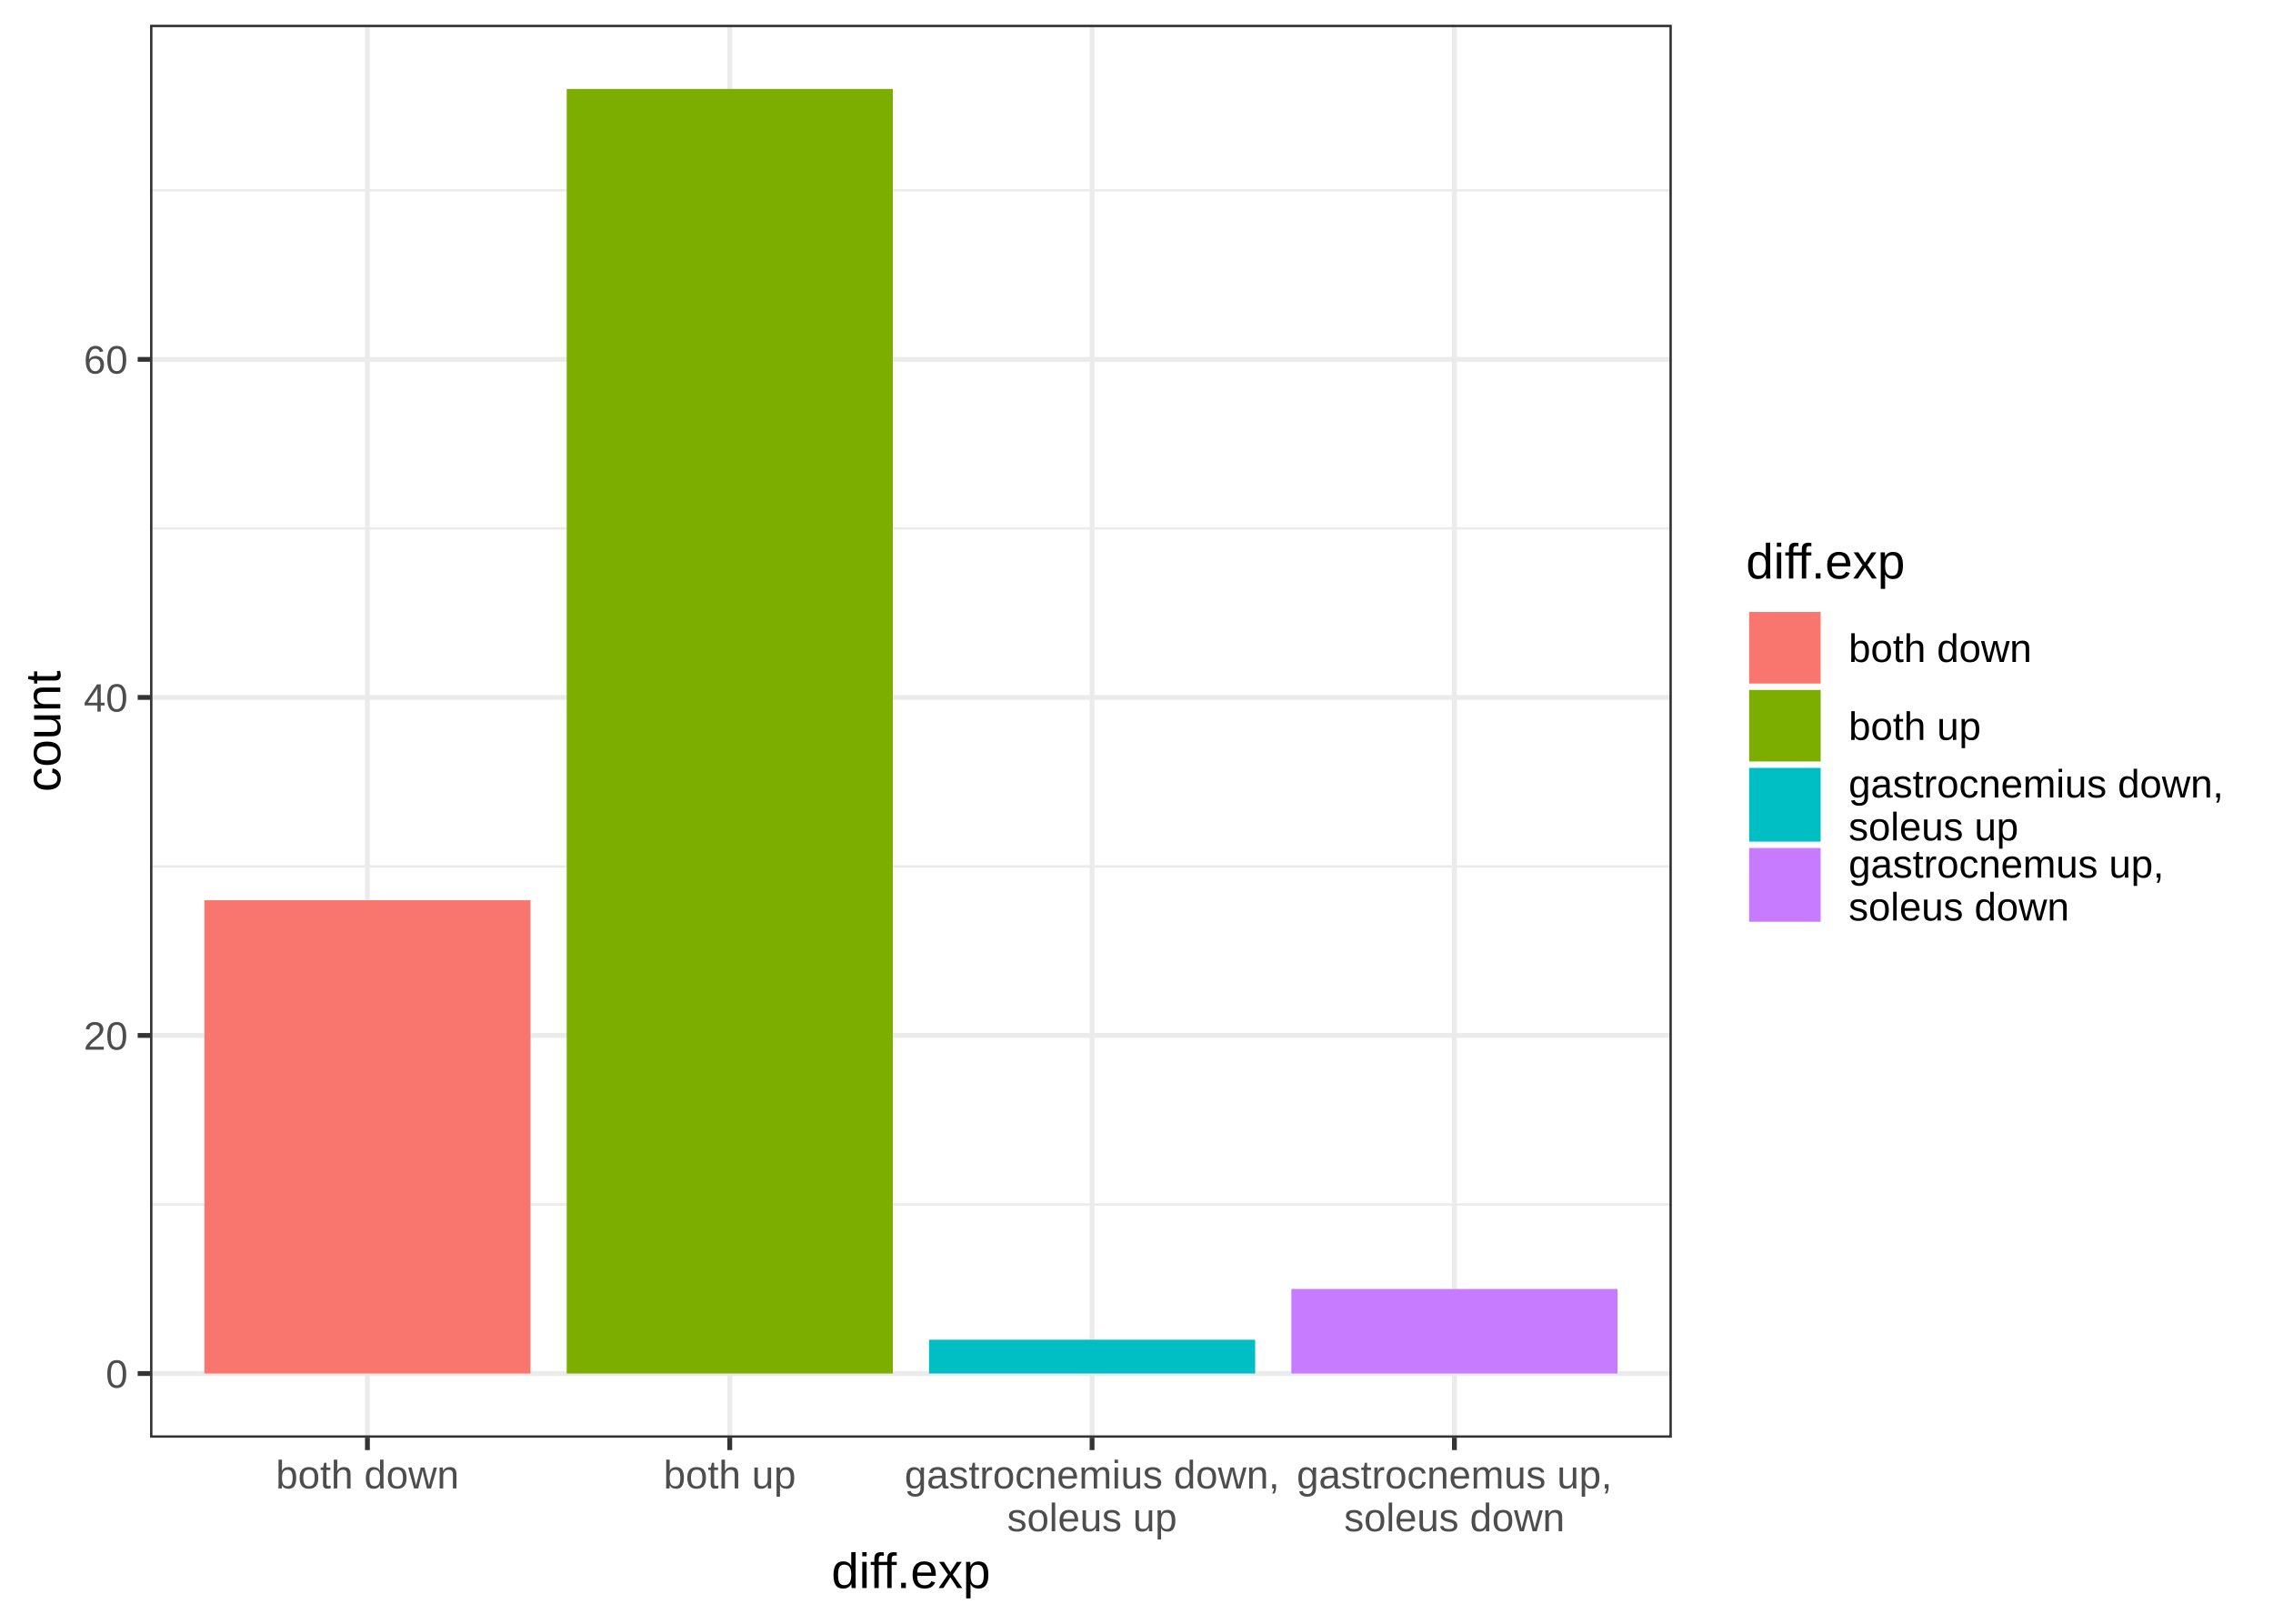
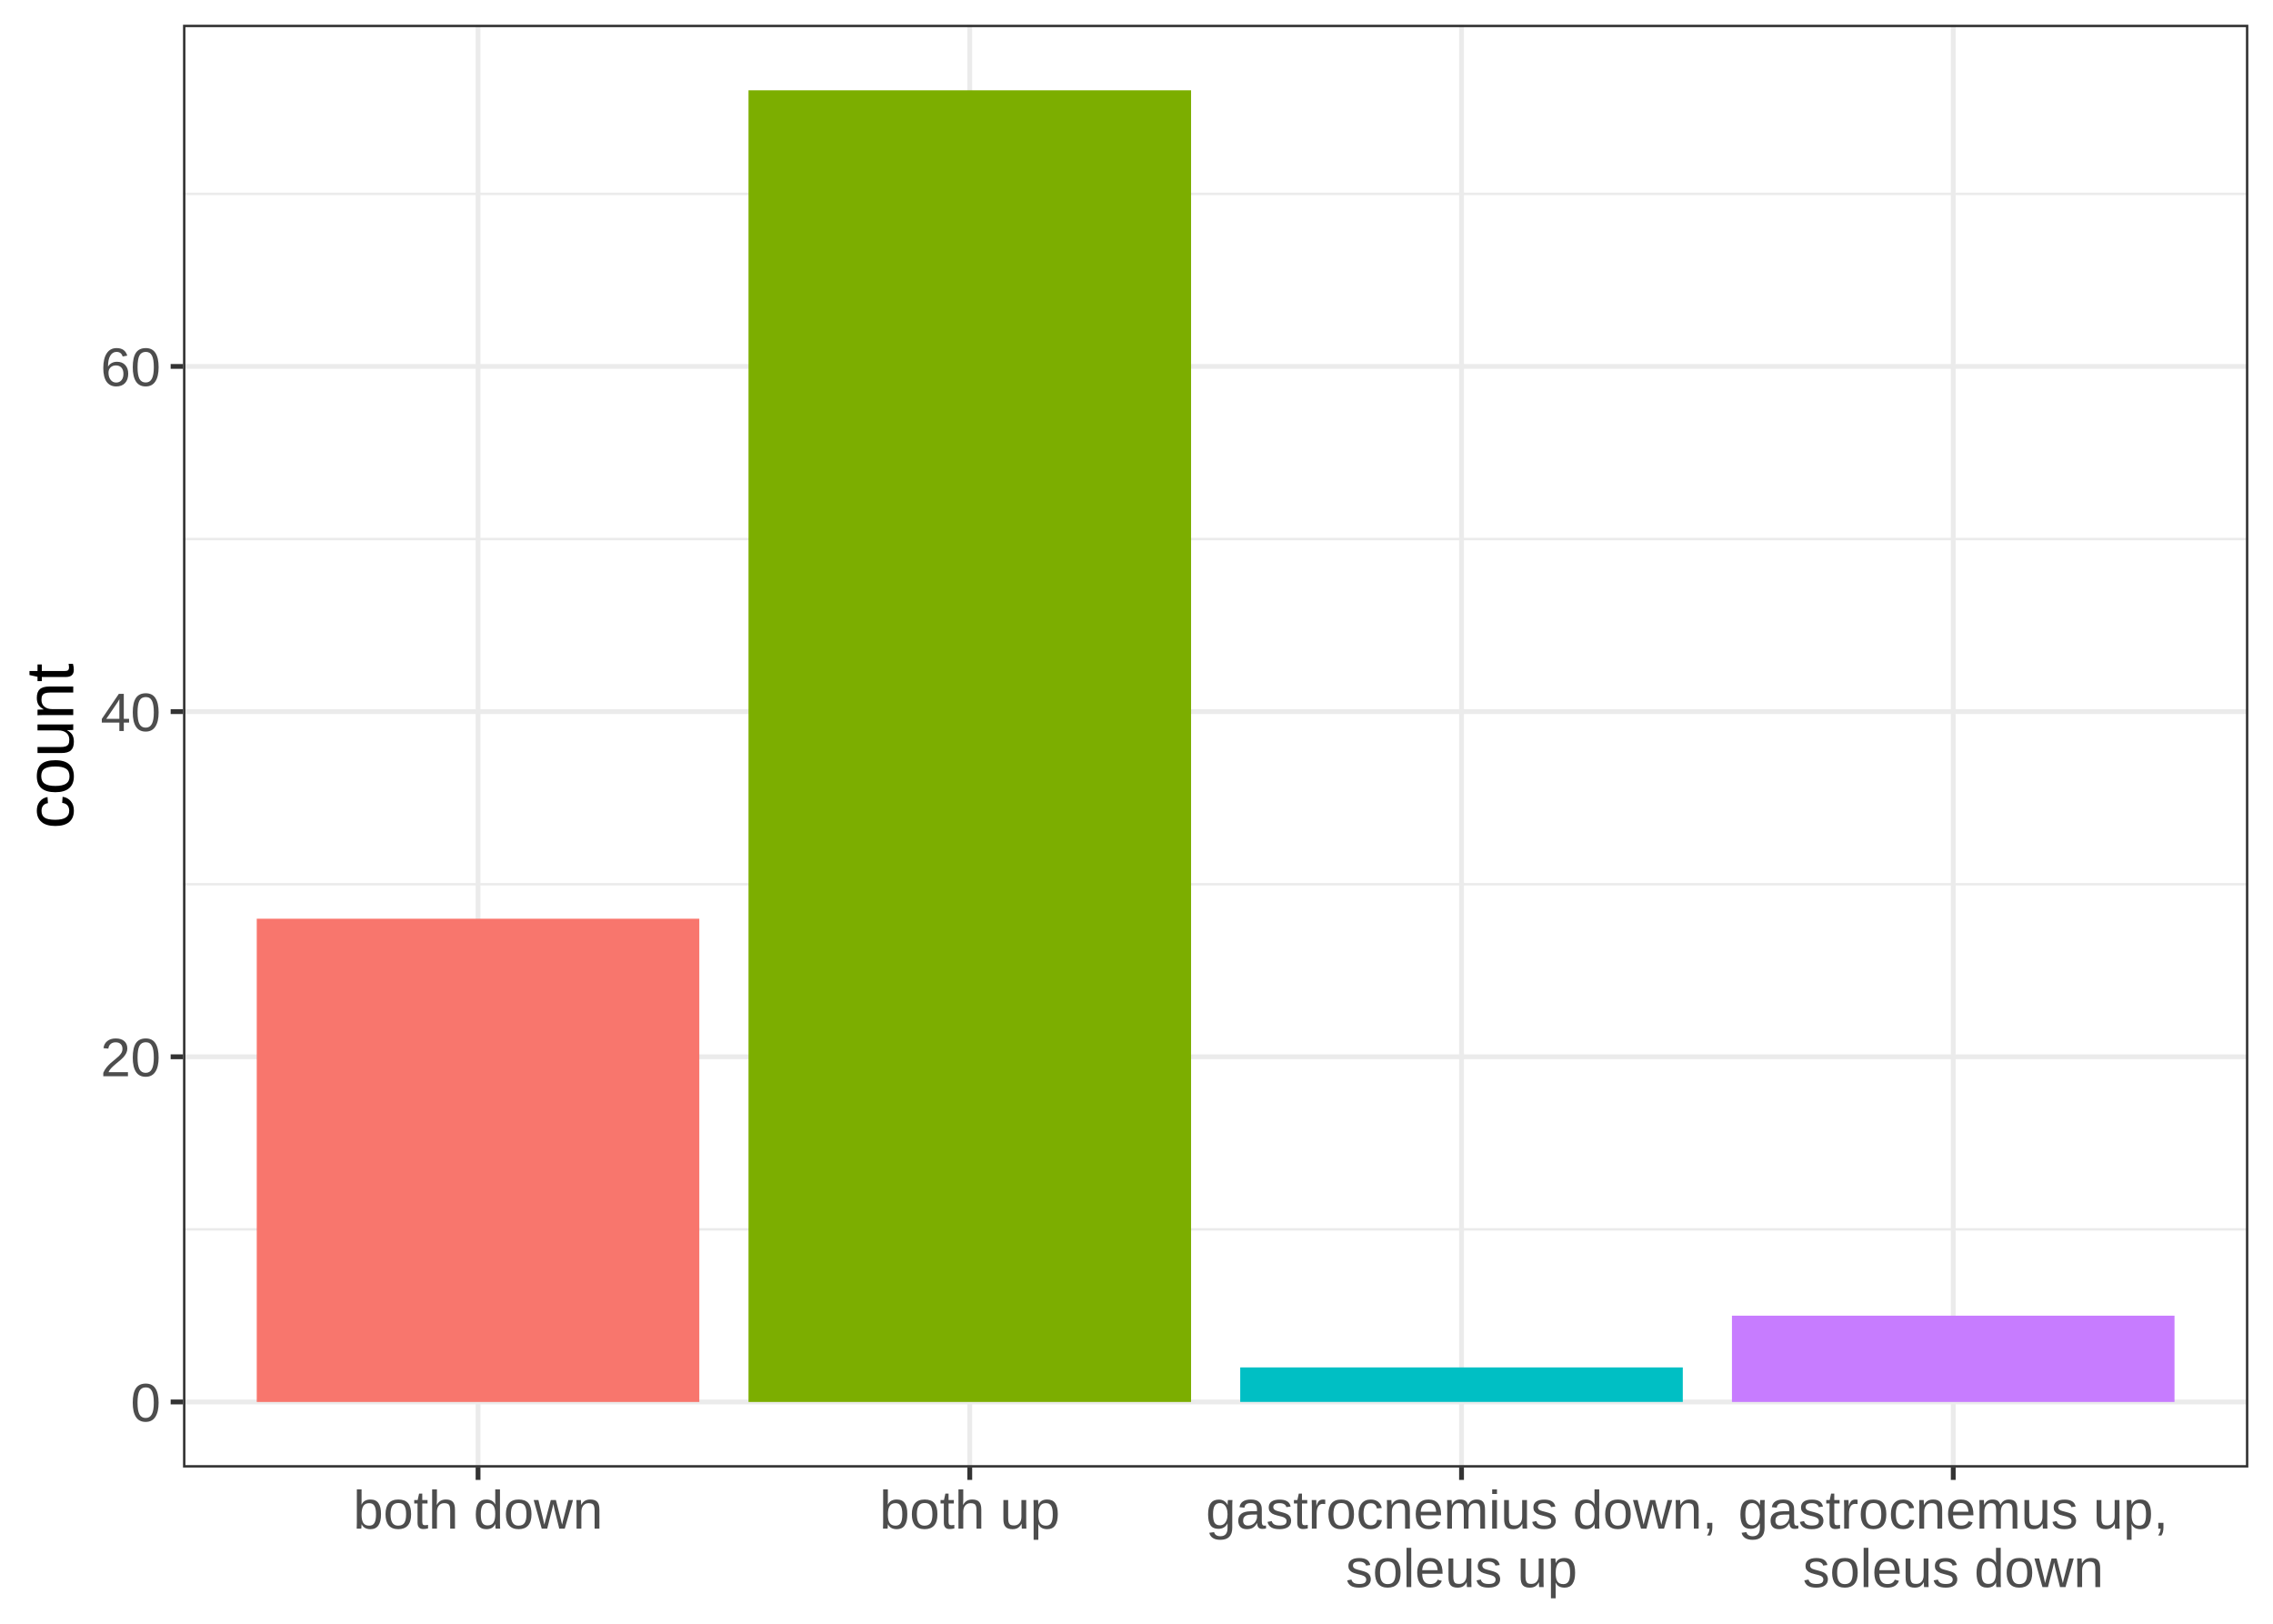
<svg xmlns="http://www.w3.org/2000/svg" class="svglite" width="504.00pt" height="360.00pt" viewBox="0 0 504.00 360.00">
  <defs>
    <style type="text/css">
    .svglite line, .svglite polyline, .svglite polygon, .svglite path, .svglite rect, .svglite circle {
      fill: none;
      stroke: #000000;
      stroke-linecap: round;
      stroke-linejoin: round;
      stroke-miterlimit: 10.00;
    }
    .svglite text {
      white-space: pre;
    }
  </style>
  </defs>
  <rect width="100%" height="100%" style="stroke: none; fill: #FFFFFF;" />
  <defs>
    <clipPath id="cpMC4wMHw1MDQuMDB8MC4wMHwzNjAuMDA=">
      <rect x="0.00" y="0.00" width="504.00" height="360.00" />
    </clipPath>
  </defs>
  <g clip-path="url(#cpMC4wMHw1MDQuMDB8MC4wMHwzNjAuMDA=)">
-     <rect x="0" y="0.00" width="504.00" height="360.00" style="stroke-width: 1.07; stroke: #FFFFFF; fill: #FFFFFF;" />
+     <rect x="0.00" y="0.00" width="504.00" height="360.00" style="stroke-width: 1.07; stroke: #FFFFFF; fill: #FFFFFF;" />
  </g>
  <defs>
-     <clipPath id="cpMzMuMjd8MzcwLjcwfDUuNDh8MzE4Ljc2">
-       <rect x="33.27" y="5.48" width="337.43" height="313.28" />
+     <clipPath id="cpNDAuNTh8NDk4LjUyfDUuNDh8MzI1LjM3">
+       <rect x="40.58" y="5.48" width="457.95" height="319.89" />
    </clipPath>
  </defs>
-   <g clip-path="url(#cpMzMuMjd8MzcwLjcwfDUuNDh8MzE4Ljc2)">
-     <rect x="33.27" y="5.48" width="337.43" height="313.28" style="stroke-width: 1.07; stroke: none; fill: #FFFFFF;" />
-     <polyline points="33.27,267.05 370.70,267.05 " style="stroke-width: 0.53; stroke: #EBEBEB; stroke-linecap: butt;" />
-     <polyline points="33.27,192.10 370.70,192.10 " style="stroke-width: 0.53; stroke: #EBEBEB; stroke-linecap: butt;" />
-     <polyline points="33.27,117.15 370.70,117.15 " style="stroke-width: 0.53; stroke: #EBEBEB; stroke-linecap: butt;" />
-     <polyline points="33.27,42.20 370.70,42.20 " style="stroke-width: 0.53; stroke: #EBEBEB; stroke-linecap: butt;" />
-     <polyline points="33.27,304.52 370.70,304.52 " style="stroke-width: 1.07; stroke: #EBEBEB; stroke-linecap: butt;" />
-     <polyline points="33.27,229.57 370.70,229.57 " style="stroke-width: 1.07; stroke: #EBEBEB; stroke-linecap: butt;" />
-     <polyline points="33.27,154.63 370.70,154.63 " style="stroke-width: 1.07; stroke: #EBEBEB; stroke-linecap: butt;" />
-     <polyline points="33.27,79.68 370.70,79.68 " style="stroke-width: 1.07; stroke: #EBEBEB; stroke-linecap: butt;" />
-     <polyline points="81.47,318.76 81.47,5.48 " style="stroke-width: 1.07; stroke: #EBEBEB; stroke-linecap: butt;" />
-     <polyline points="161.81,318.76 161.81,5.48 " style="stroke-width: 1.07; stroke: #EBEBEB; stroke-linecap: butt;" />
-     <polyline points="242.15,318.76 242.15,5.48 " style="stroke-width: 1.07; stroke: #EBEBEB; stroke-linecap: butt;" />
-     <polyline points="322.49,318.76 322.49,5.48 " style="stroke-width: 1.07; stroke: #EBEBEB; stroke-linecap: butt;" />
-     <rect x="45.32" y="199.59" width="72.31" height="104.93" style="stroke-width: 1.07; stroke: none; stroke-linecap: butt; stroke-linejoin: miter; fill: #F8766D;" />
-     <rect x="125.66" y="19.72" width="72.31" height="284.80" style="stroke-width: 1.07; stroke: none; stroke-linecap: butt; stroke-linejoin: miter; fill: #7CAE00;" />
-     <rect x="206.00" y="297.03" width="72.31" height="7.49" style="stroke-width: 1.07; stroke: none; stroke-linecap: butt; stroke-linejoin: miter; fill: #00BFC4;" />
-     <rect x="286.34" y="285.78" width="72.31" height="18.74" style="stroke-width: 1.07; stroke: none; stroke-linecap: butt; stroke-linejoin: miter; fill: #C77CFF;" />
-     <rect x="33.27" y="5.48" width="337.43" height="313.28" style="stroke-width: 1.07; stroke: #333333;" />
+   <g clip-path="url(#cpNDAuNTh8NDk4LjUyfDUuNDh8MzI1LjM3)">
+     <rect x="40.58" y="5.48" width="457.95" height="319.89" style="stroke-width: 1.07; stroke: none; fill: #FFFFFF;" />
+     <polyline points="40.58,272.56 498.52,272.56 " style="stroke-width: 0.53; stroke: #EBEBEB; stroke-linecap: butt;" />
+     <polyline points="40.58,196.04 498.52,196.04 " style="stroke-width: 0.53; stroke: #EBEBEB; stroke-linecap: butt;" />
+     <polyline points="40.58,119.51 498.52,119.51 " style="stroke-width: 0.53; stroke: #EBEBEB; stroke-linecap: butt;" />
+     <polyline points="40.58,42.98 498.52,42.98 " style="stroke-width: 0.53; stroke: #EBEBEB; stroke-linecap: butt;" />
+     <polyline points="40.58,310.83 498.52,310.83 " style="stroke-width: 1.07; stroke: #EBEBEB; stroke-linecap: butt;" />
+     <polyline points="40.58,234.30 498.52,234.30 " style="stroke-width: 1.07; stroke: #EBEBEB; stroke-linecap: butt;" />
+     <polyline points="40.58,157.77 498.52,157.77 " style="stroke-width: 1.07; stroke: #EBEBEB; stroke-linecap: butt;" />
+     <polyline points="40.58,81.24 498.52,81.24 " style="stroke-width: 1.07; stroke: #EBEBEB; stroke-linecap: butt;" />
+     <polyline points="106.00,325.37 106.00,5.48 " style="stroke-width: 1.07; stroke: #EBEBEB; stroke-linecap: butt;" />
+     <polyline points="215.03,325.37 215.03,5.48 " style="stroke-width: 1.07; stroke: #EBEBEB; stroke-linecap: butt;" />
+     <polyline points="324.07,325.37 324.07,5.48 " style="stroke-width: 1.07; stroke: #EBEBEB; stroke-linecap: butt;" />
+     <polyline points="433.10,325.37 433.10,5.48 " style="stroke-width: 1.07; stroke: #EBEBEB; stroke-linecap: butt;" />
+     <rect x="56.93" y="203.69" width="98.13" height="107.14" style="stroke-width: 1.07; stroke: none; stroke-linecap: butt; stroke-linejoin: miter; fill: #F8766D;" />
+     <rect x="165.97" y="20.02" width="98.13" height="290.81" style="stroke-width: 1.07; stroke: none; stroke-linecap: butt; stroke-linejoin: miter; fill: #7CAE00;" />
+     <rect x="275.00" y="303.17" width="98.13" height="7.65" style="stroke-width: 1.07; stroke: none; stroke-linecap: butt; stroke-linejoin: miter; fill: #00BFC4;" />
+     <rect x="384.03" y="291.70" width="98.13" height="19.13" style="stroke-width: 1.07; stroke: none; stroke-linecap: butt; stroke-linejoin: miter; fill: #C77CFF;" />
+     <rect x="40.58" y="5.48" width="457.95" height="319.89" style="stroke-width: 1.07; stroke: #333333;" />
  </g>
  <g clip-path="url(#cpMC4wMHw1MDQuMDB8MC4wMHwzNjAuMDA=)">
-     <text x="28.34" y="307.68" text-anchor="end" style="font-size: 8.80px;fill: #4D4D4D; font-family: &quot;Arial&quot;;" textLength="4.90px" lengthAdjust="spacingAndGlyphs">0</text>
-     <text x="28.34" y="232.73" text-anchor="end" style="font-size: 8.80px;fill: #4D4D4D; font-family: &quot;Arial&quot;;" textLength="9.79px" lengthAdjust="spacingAndGlyphs">20</text>
-     <text x="28.34" y="157.78" text-anchor="end" style="font-size: 8.80px;fill: #4D4D4D; font-family: &quot;Arial&quot;;" textLength="9.79px" lengthAdjust="spacingAndGlyphs">40</text>
-     <text x="28.34" y="82.83" text-anchor="end" style="font-size: 8.80px;fill: #4D4D4D; font-family: &quot;Arial&quot;;" textLength="9.79px" lengthAdjust="spacingAndGlyphs">60</text>
-     <polyline points="30.53,304.52 33.27,304.52 " style="stroke-width: 1.07; stroke: #333333; stroke-linecap: butt;" />
-     <polyline points="30.53,229.57 33.27,229.57 " style="stroke-width: 1.07; stroke: #333333; stroke-linecap: butt;" />
-     <polyline points="30.53,154.63 33.27,154.63 " style="stroke-width: 1.07; stroke: #333333; stroke-linecap: butt;" />
-     <polyline points="30.53,79.68 33.27,79.68 " style="stroke-width: 1.07; stroke: #333333; stroke-linecap: butt;" />
-     <polyline points="81.47,321.50 81.47,318.76 " style="stroke-width: 1.07; stroke: #333333; stroke-linecap: butt;" />
-     <polyline points="161.81,321.50 161.81,318.76 " style="stroke-width: 1.07; stroke: #333333; stroke-linecap: butt;" />
-     <polyline points="242.15,321.50 242.15,318.76 " style="stroke-width: 1.07; stroke: #333333; stroke-linecap: butt;" />
-     <polyline points="322.49,321.50 322.49,318.76 " style="stroke-width: 1.07; stroke: #333333; stroke-linecap: butt;" />
-     <text x="81.47" y="330.00" text-anchor="middle" style="font-size: 8.80px;fill: #4D4D4D; font-family: &quot;Arial&quot;;" textLength="40.61px" lengthAdjust="spacingAndGlyphs">both down</text>
-     <text x="161.81" y="330.00" text-anchor="middle" style="font-size: 8.80px;fill: #4D4D4D; font-family: &quot;Arial&quot;;" textLength="29.36px" lengthAdjust="spacingAndGlyphs">both up</text>
-     <text x="242.15" y="330.00" text-anchor="middle" style="font-size: 8.80px;fill: #4D4D4D; font-family: &quot;Arial&quot;;" textLength="83.15px" lengthAdjust="spacingAndGlyphs">gastrocnemius down,</text>
-     <text x="242.15" y="339.50" text-anchor="middle" style="font-size: 8.80px;fill: #4D4D4D; font-family: &quot;Arial&quot;;" textLength="40.11px" lengthAdjust="spacingAndGlyphs"> soleus up</text>
-     <text x="322.49" y="330.00" text-anchor="middle" style="font-size: 8.80px;fill: #4D4D4D; font-family: &quot;Arial&quot;;" textLength="69.95px" lengthAdjust="spacingAndGlyphs">gastrocnemus up,</text>
-     <text x="322.49" y="339.50" text-anchor="middle" style="font-size: 8.80px;fill: #4D4D4D; font-family: &quot;Arial&quot;;" textLength="51.36px" lengthAdjust="spacingAndGlyphs"> soleus down</text>
-     <text x="201.98" y="352.09" text-anchor="middle" style="font-size: 11.00px; font-family: &quot;Arial&quot;;" textLength="35.46px" lengthAdjust="spacingAndGlyphs">diff.exp</text>
-     <text transform="translate(13.37,162.12) rotate(-90)" text-anchor="middle" style="font-size: 11.00px; font-family: &quot;Arial&quot;;" textLength="26.91px" lengthAdjust="spacingAndGlyphs">count</text>
-     <rect x="381.66" y="113.70" width="116.86" height="96.85" style="stroke-width: 1.07; stroke: none; fill: #FFFFFF;" />
-     <text x="387.14" y="128.28" style="font-size: 11.00px; font-family: &quot;Arial&quot;;" textLength="35.46px" lengthAdjust="spacingAndGlyphs">diff.exp</text>
-     <rect x="387.14" y="134.98" width="17.28" height="17.28" style="stroke-width: 1.07; stroke: none; fill: #FFFFFF;" />
-     <rect x="387.84" y="135.69" width="15.86" height="15.86" style="stroke-width: 1.07; stroke: none; stroke-linecap: butt; stroke-linejoin: miter; fill: #F8766D;" />
-     <rect x="387.14" y="152.26" width="17.28" height="17.28" style="stroke-width: 1.07; stroke: none; fill: #FFFFFF;" />
-     <rect x="387.84" y="152.97" width="15.86" height="15.86" style="stroke-width: 1.07; stroke: none; stroke-linecap: butt; stroke-linejoin: miter; fill: #7CAE00;" />
-     <rect x="387.14" y="169.54" width="17.28" height="17.76" style="stroke-width: 1.07; stroke: none; fill: #FFFFFF;" />
-     <rect x="387.84" y="170.25" width="15.86" height="16.35" style="stroke-width: 1.07; stroke: none; stroke-linecap: butt; stroke-linejoin: miter; fill: #00BFC4;" />
-     <rect x="387.14" y="187.30" width="17.28" height="17.76" style="stroke-width: 1.07; stroke: none; fill: #FFFFFF;" />
-     <rect x="387.84" y="188.01" width="15.86" height="16.35" style="stroke-width: 1.07; stroke: none; stroke-linecap: butt; stroke-linejoin: miter; fill: #C77CFF;" />
-     <text x="409.90" y="146.77" style="font-size: 8.80px; font-family: &quot;Arial&quot;;" textLength="40.61px" lengthAdjust="spacingAndGlyphs">both down</text>
-     <text x="409.90" y="164.05" style="font-size: 8.80px; font-family: &quot;Arial&quot;;" textLength="29.36px" lengthAdjust="spacingAndGlyphs">both up</text>
-     <text x="409.90" y="176.82" style="font-size: 8.80px; font-family: &quot;Arial&quot;;" textLength="83.15px" lengthAdjust="spacingAndGlyphs">gastrocnemius down,</text>
-     <text x="409.90" y="186.33" style="font-size: 8.80px; font-family: &quot;Arial&quot;;" textLength="40.11px" lengthAdjust="spacingAndGlyphs"> soleus up</text>
-     <text x="409.90" y="194.59" style="font-size: 8.80px; font-family: &quot;Arial&quot;;" textLength="69.95px" lengthAdjust="spacingAndGlyphs">gastrocnemus up,</text>
-     <text x="409.90" y="204.09" style="font-size: 8.80px; font-family: &quot;Arial&quot;;" textLength="51.36px" lengthAdjust="spacingAndGlyphs"> soleus down</text>
+     <text x="35.64" y="315.13" text-anchor="end" style="font-size: 12.00px;fill: #4D4D4D; font-family: &quot;Arial&quot;;" textLength="6.67px" lengthAdjust="spacingAndGlyphs">0</text>
+     <text x="35.64" y="238.61" text-anchor="end" style="font-size: 12.00px;fill: #4D4D4D; font-family: &quot;Arial&quot;;" textLength="13.35px" lengthAdjust="spacingAndGlyphs">20</text>
+     <text x="35.64" y="162.08" text-anchor="end" style="font-size: 12.00px;fill: #4D4D4D; font-family: &quot;Arial&quot;;" textLength="13.35px" lengthAdjust="spacingAndGlyphs">40</text>
+     <text x="35.64" y="85.55" text-anchor="end" style="font-size: 12.00px;fill: #4D4D4D; font-family: &quot;Arial&quot;;" textLength="13.35px" lengthAdjust="spacingAndGlyphs">60</text>
+     <polyline points="37.84,310.83 40.58,310.83 " style="stroke-width: 1.07; stroke: #333333; stroke-linecap: butt;" />
+     <polyline points="37.84,234.30 40.58,234.30 " style="stroke-width: 1.07; stroke: #333333; stroke-linecap: butt;" />
+     <polyline points="37.84,157.77 40.58,157.77 " style="stroke-width: 1.07; stroke: #333333; stroke-linecap: butt;" />
+     <polyline points="37.84,81.24 40.58,81.24 " style="stroke-width: 1.07; stroke: #333333; stroke-linecap: butt;" />
+     <polyline points="106.00,328.11 106.00,325.37 " style="stroke-width: 1.07; stroke: #333333; stroke-linecap: butt;" />
+     <polyline points="215.03,328.11 215.03,325.37 " style="stroke-width: 1.07; stroke: #333333; stroke-linecap: butt;" />
+     <polyline points="324.07,328.11 324.07,325.37 " style="stroke-width: 1.07; stroke: #333333; stroke-linecap: butt;" />
+     <polyline points="433.10,328.11 433.10,325.37 " style="stroke-width: 1.07; stroke: #333333; stroke-linecap: butt;" />
+     <text x="106.00" y="338.91" text-anchor="middle" style="font-size: 12.00px;fill: #4D4D4D; font-family: &quot;Arial&quot;;" textLength="55.38px" lengthAdjust="spacingAndGlyphs">both down</text>
+     <text x="215.03" y="338.91" text-anchor="middle" style="font-size: 12.00px;fill: #4D4D4D; font-family: &quot;Arial&quot;;" textLength="40.04px" lengthAdjust="spacingAndGlyphs">both up</text>
+     <text x="324.07" y="338.91" text-anchor="middle" style="font-size: 12.00px;fill: #4D4D4D; font-family: &quot;Arial&quot;;" textLength="113.39px" lengthAdjust="spacingAndGlyphs">gastrocnemius down,</text>
+     <text x="324.07" y="351.87" text-anchor="middle" style="font-size: 12.00px;fill: #4D4D4D; font-family: &quot;Arial&quot;;" textLength="54.70px" lengthAdjust="spacingAndGlyphs"> soleus up</text>
+     <text x="433.10" y="338.91" text-anchor="middle" style="font-size: 12.00px;fill: #4D4D4D; font-family: &quot;Arial&quot;;" textLength="95.38px" lengthAdjust="spacingAndGlyphs">gastrocnemus up,</text>
+     <text x="433.10" y="351.87" text-anchor="middle" style="font-size: 12.00px;fill: #4D4D4D; font-family: &quot;Arial&quot;;" textLength="70.04px" lengthAdjust="spacingAndGlyphs"> soleus down</text>
+     <text transform="translate(16.24,165.42) rotate(-90)" text-anchor="middle" style="font-size: 15.00px; font-family: &quot;Arial&quot;;" textLength="36.71px" lengthAdjust="spacingAndGlyphs">count</text>
  </g>
</svg>
